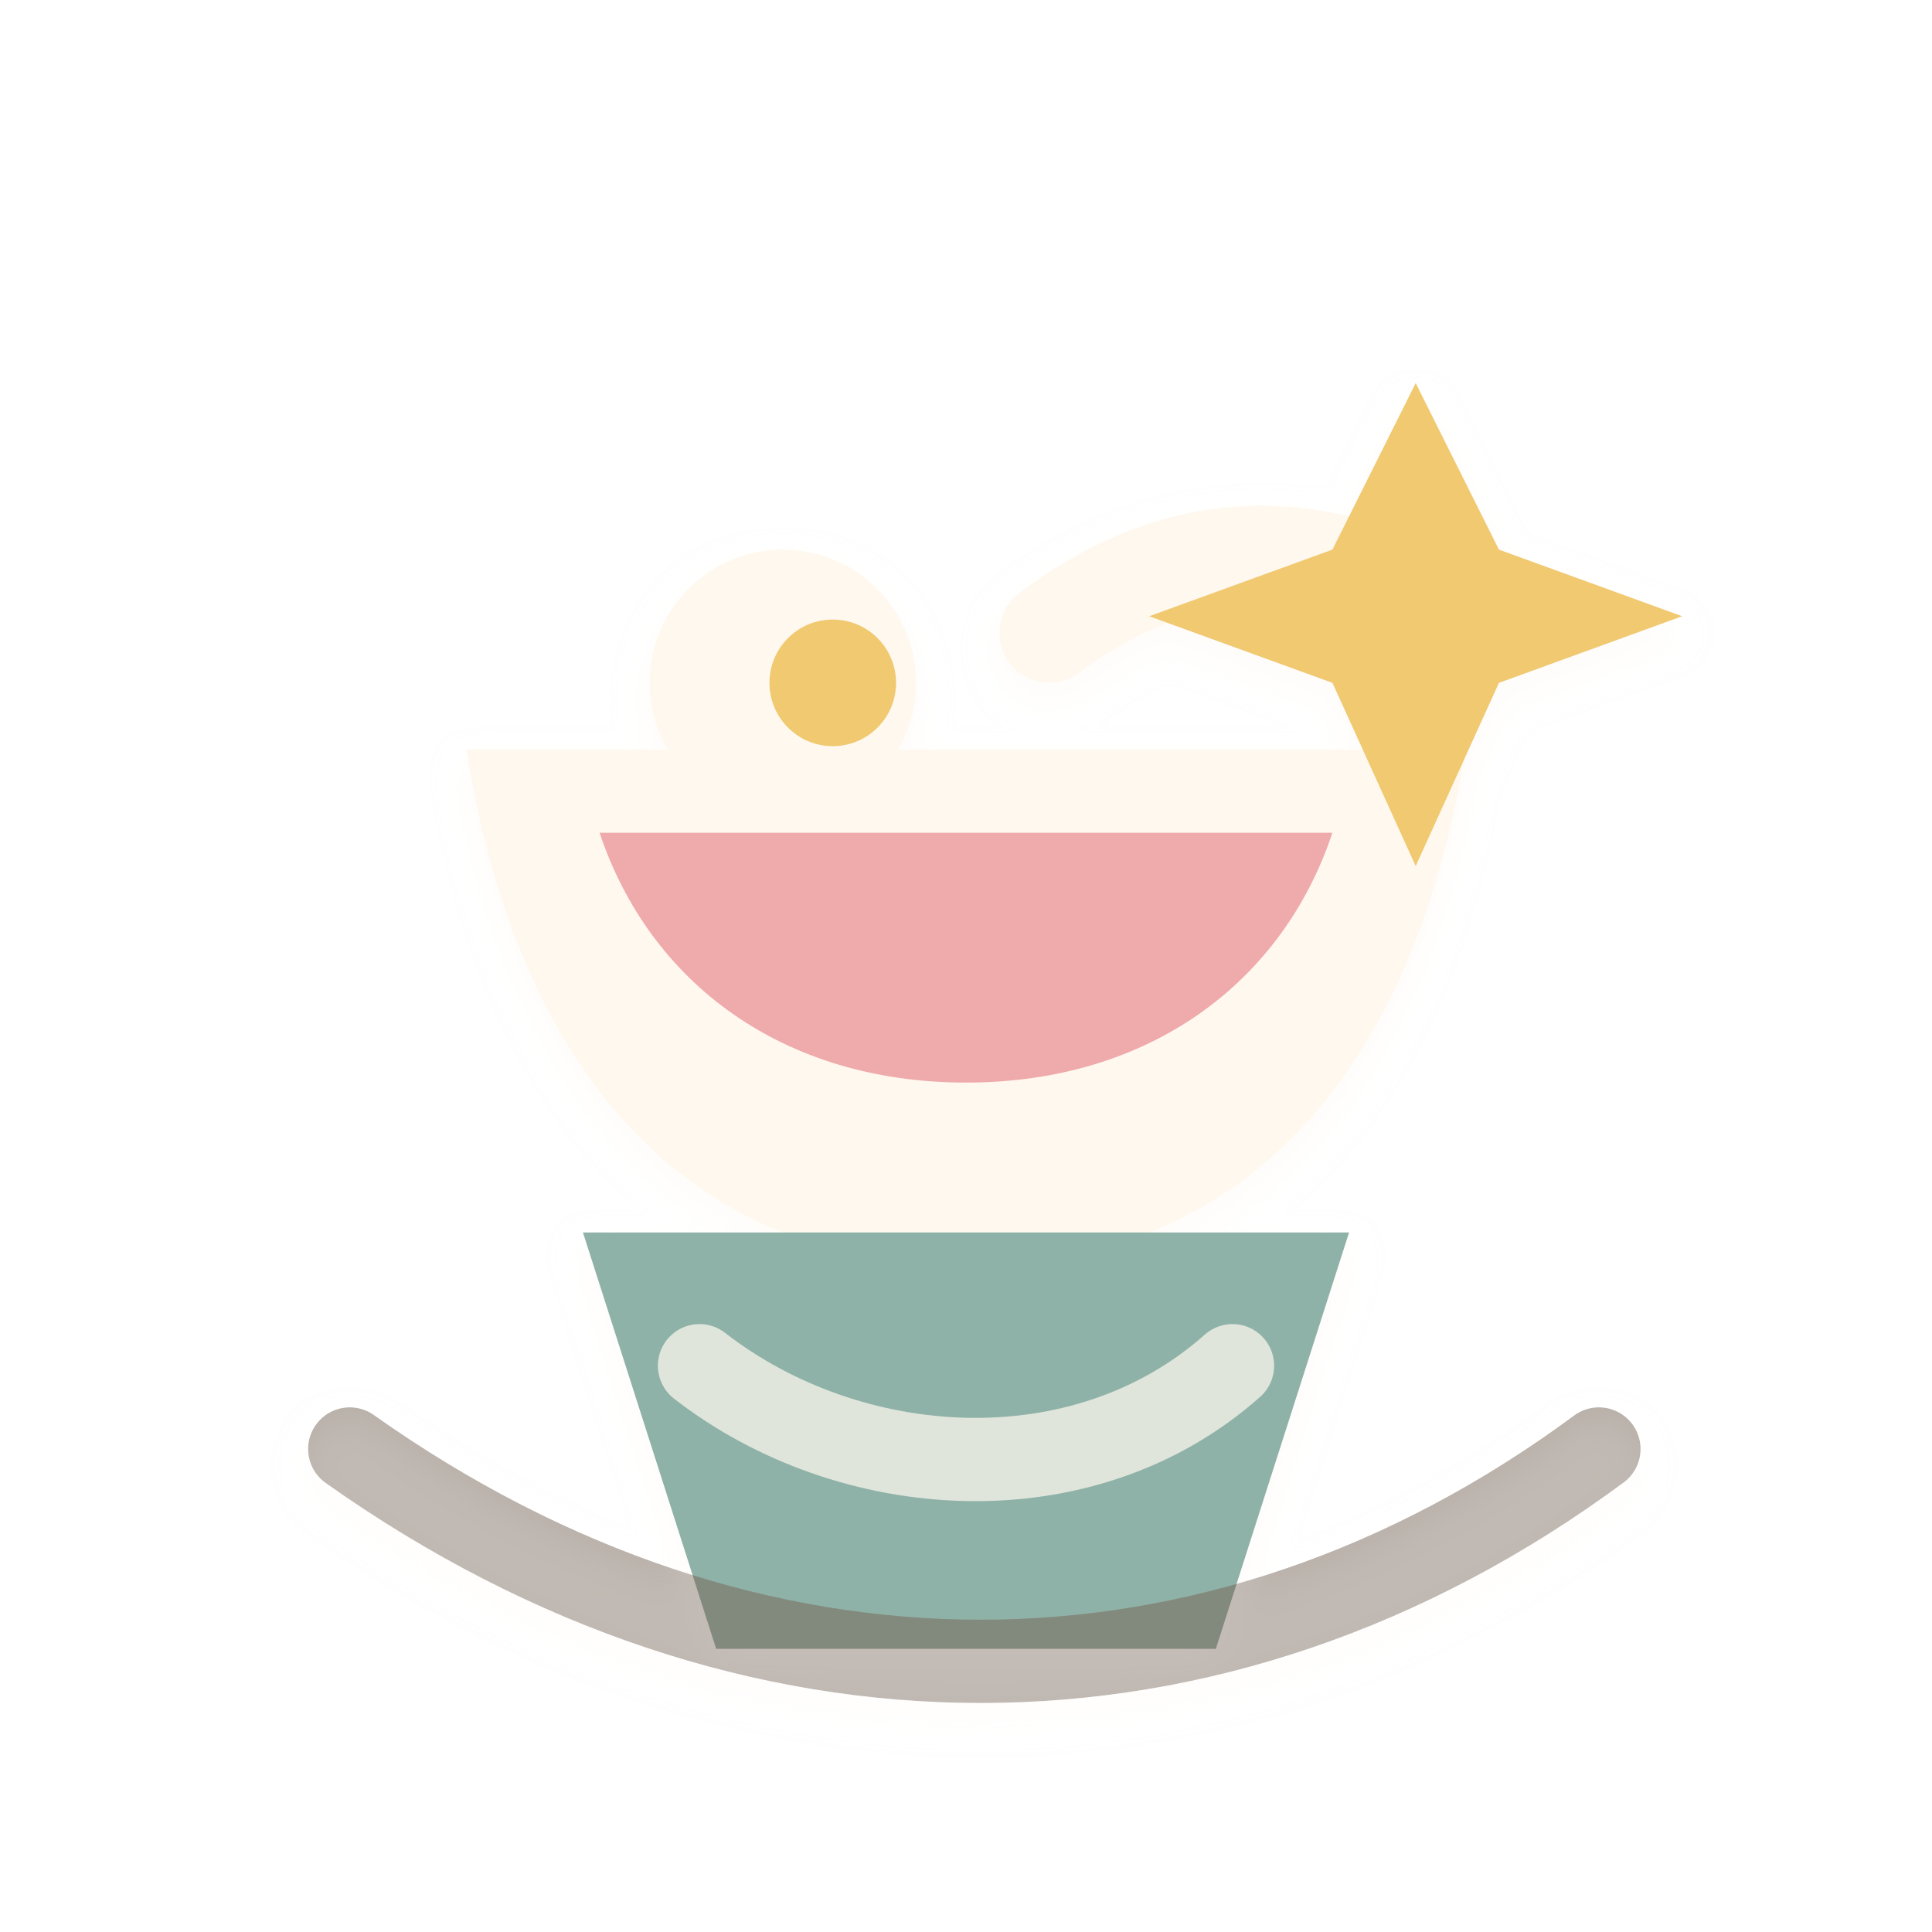
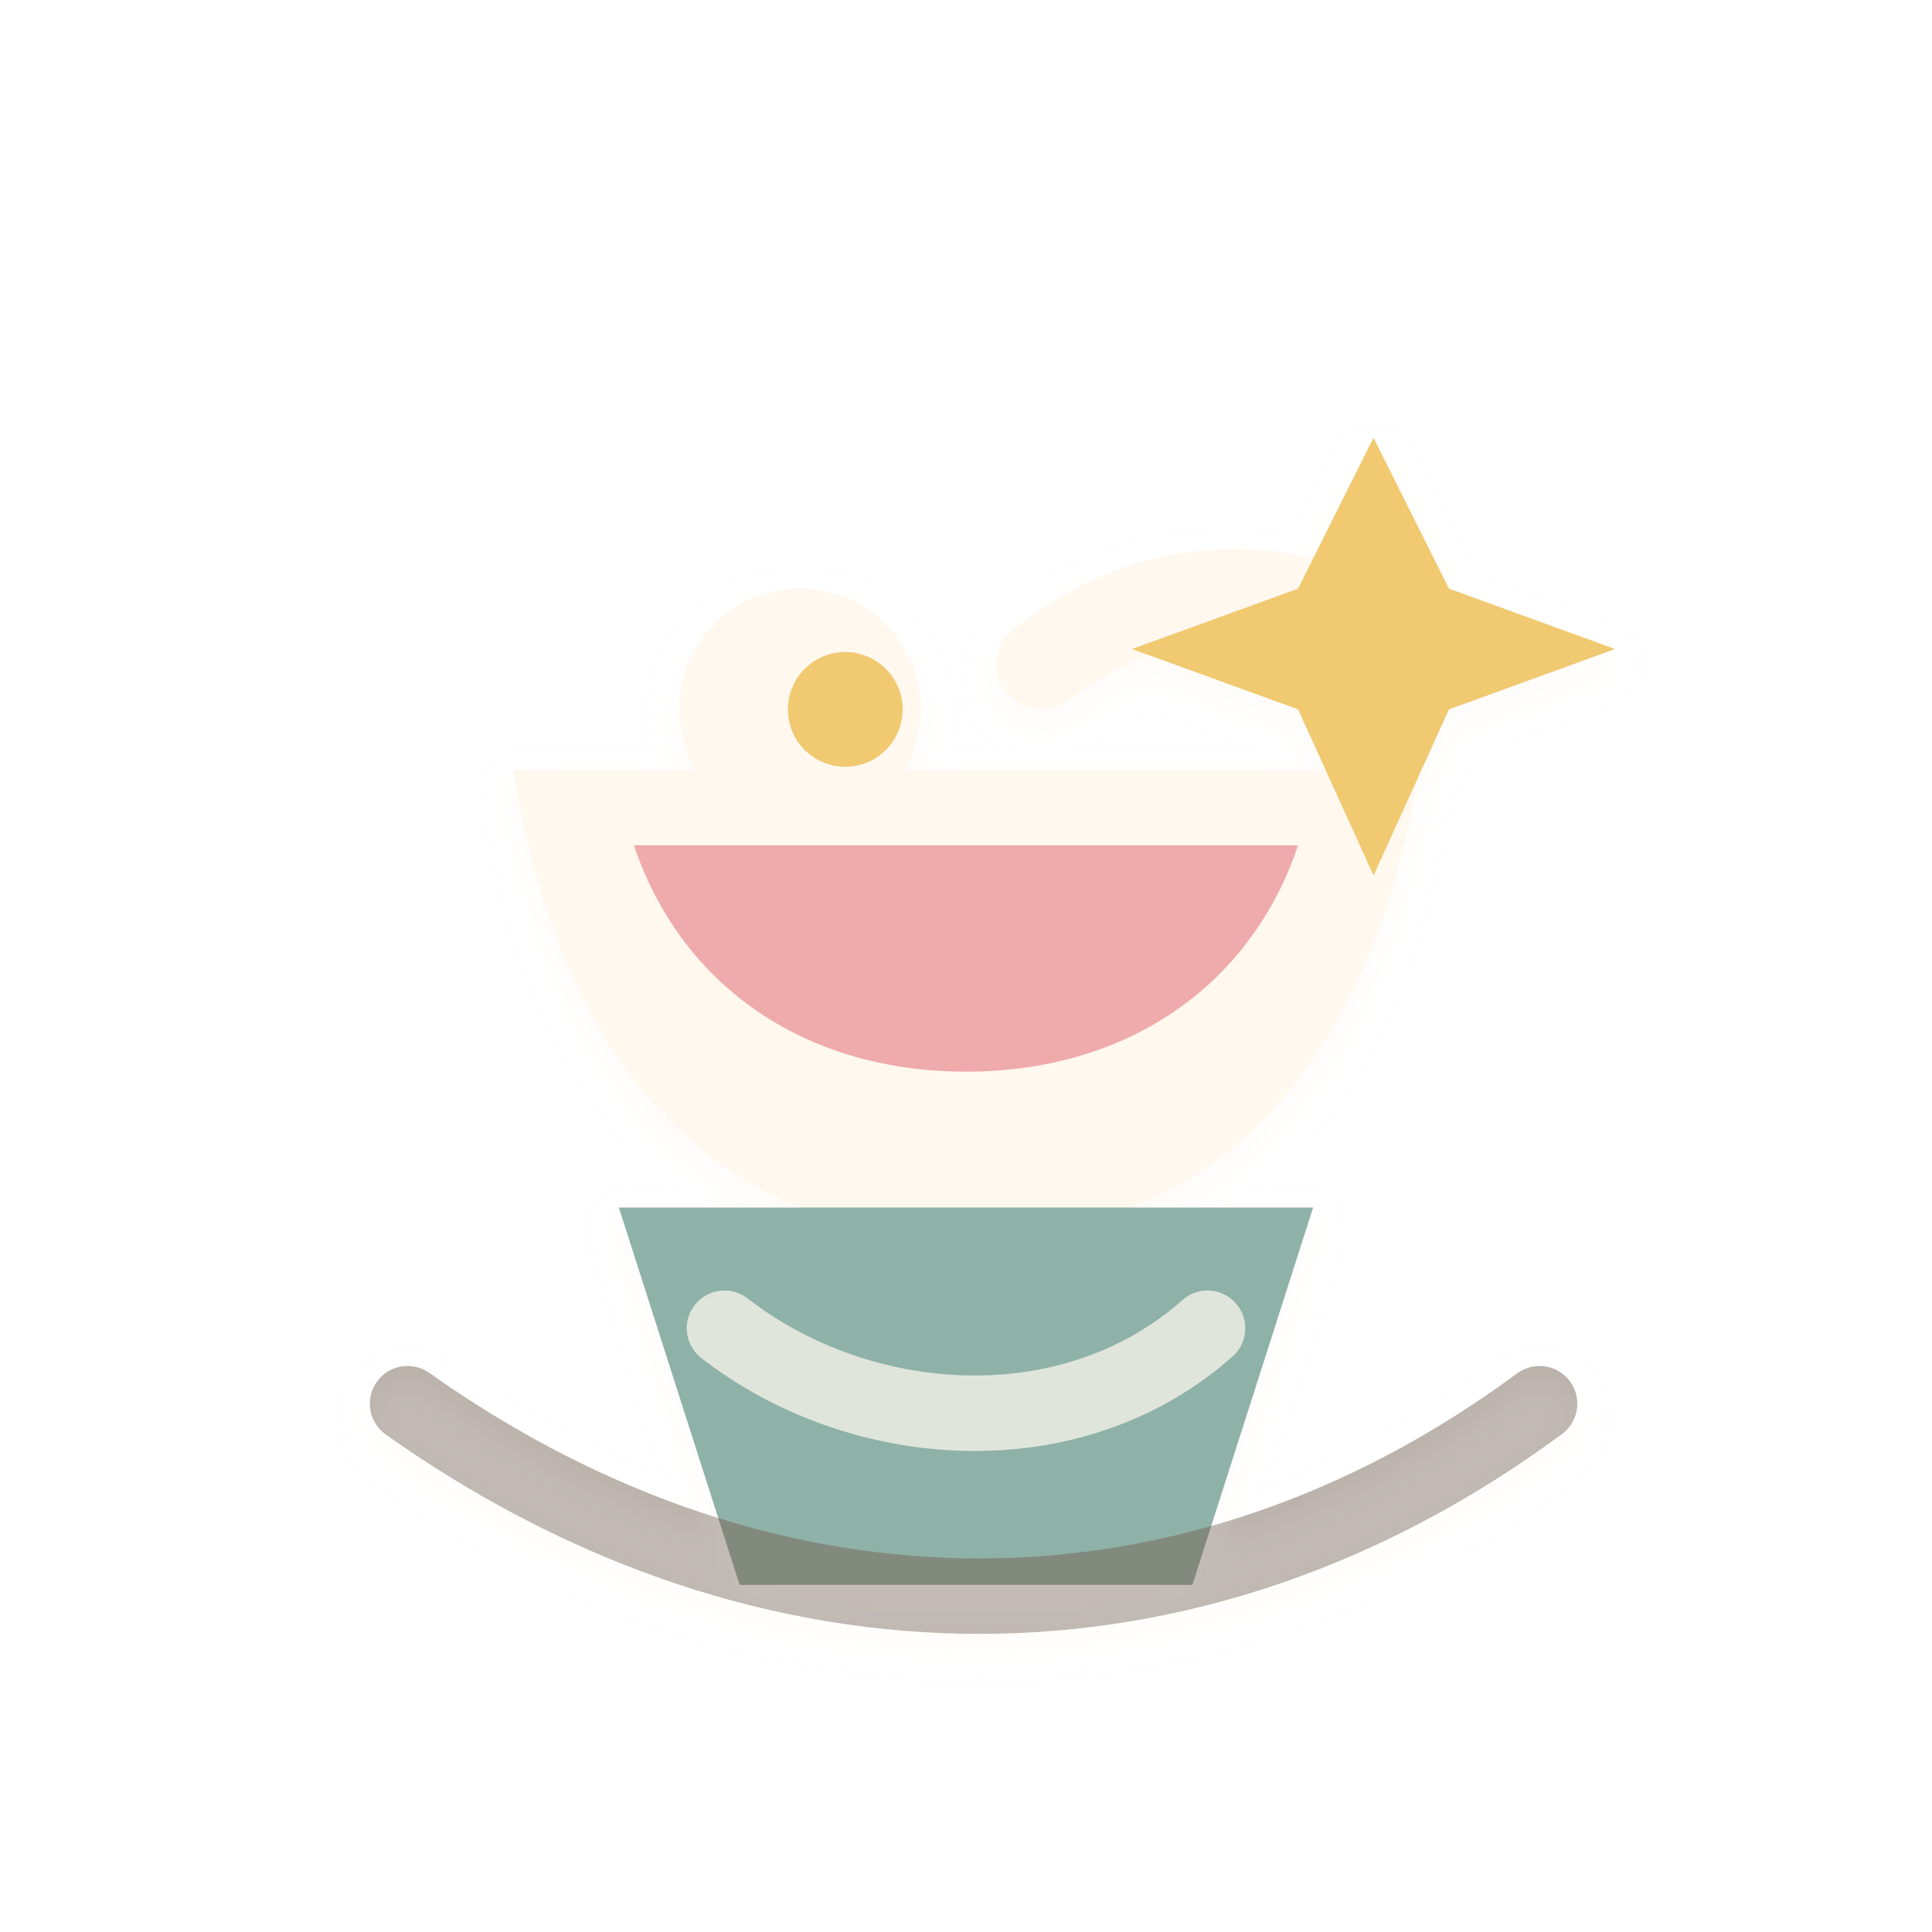
- <svg xmlns="http://www.w3.org/2000/svg" width="128" height="128" viewBox="6 6 116 116" role="img" aria-label="Yum icon">
+ <svg xmlns="http://www.w3.org/2000/svg" width="128" height="128" viewBox="0 0 128 128" role="img" aria-label="Yum icon">
  <defs>
    <filter id="d" x="-35%" y="-35%" width="170%" height="170%">
      <feDropShadow dx="0" dy="10" stdDeviation="6" flood-color="#2b211d" flood-opacity=".14" />
      <feDropShadow dx="0" dy="1" stdDeviation="1" flood-color="#fffaf4" flood-opacity=".5" />
    </filter>
    <linearGradient id="cream" x1="18" y1="18" x2="108" y2="114">
      <stop stop-color="#fff8ef" />
      <stop offset="1" stop-color="#eadbc8" />
    </linearGradient>
    <linearGradient id="strawberry" x1="18" y1="18" x2="108" y2="114">
      <stop stop-color="#eda0a2" />
      <stop offset=".55" stop-color="#d2717b" />
      <stop offset="1" stop-color="#9c4e59" />
    </linearGradient>
    <linearGradient id="teal" x1="18" y1="20" x2="108" y2="112">
      <stop stop-color="#8fb2a8" />
      <stop offset=".56" stop-color="#5f8b81" />
      <stop offset="1" stop-color="#416860" />
    </linearGradient>
    <linearGradient id="gold" x1="20" y1="16" x2="108" y2="112">
      <stop stop-color="#f0c96f" />
      <stop offset=".58" stop-color="#c58e45" />
      <stop offset="1" stop-color="#8d6230" />
    </linearGradient>
    <linearGradient id="line" x1="18" y1="14" x2="108" y2="116">
      <stop stop-color="#766556" />
      <stop offset="1" stop-color="#4b4036" />
    </linearGradient>
  </defs>
  <g filter="url(#d)">
    <path d="M34 51h60c-3 19-13 31-30 31S37 70 34 51z" fill="url(#cream)" />
    <path d="M42 56h44c-3 9-11 15-22 15S45 65 42 56z" fill="url(#strawberry)" opacity=".88" />
    <path d="M41 80h46l-8 25H49z" fill="url(#teal)" />
    <path d="M48 88c9 7 23 8 32 0" fill="none" stroke="#fff8ef" stroke-width="5" stroke-linecap="round" opacity=".72" />
    <circle cx="53" cy="47" r="8" fill="#fff8ef" />
    <circle cx="56" cy="47" r="3.8" fill="url(#gold)" />
    <path d="M69 44c8-6 16-6 25-1" fill="none" stroke="url(#cream)" stroke-width="6" stroke-linecap="round" />
    <path d="M91 29 96 39 107 43 96 47 91 58 86 47 75 43 86 39z" fill="url(#gold)" />
    <path d="M27 93c24 17 52 17 75 0" fill="none" stroke="url(#line)" stroke-width="5" stroke-linecap="round" opacity=".52" />
  </g>
</svg>
